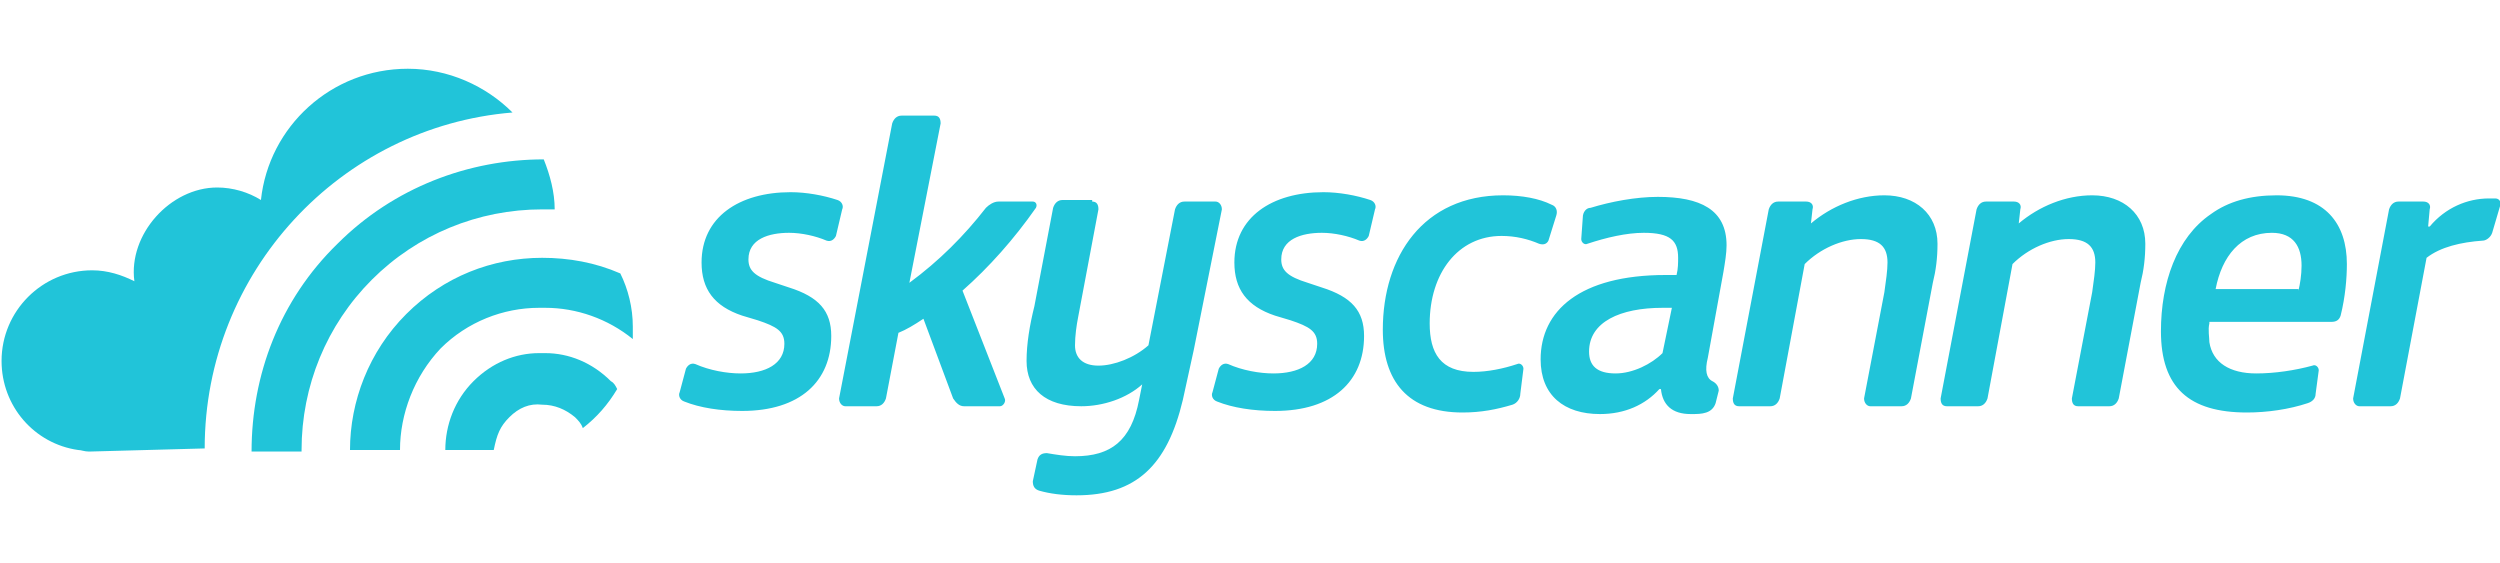
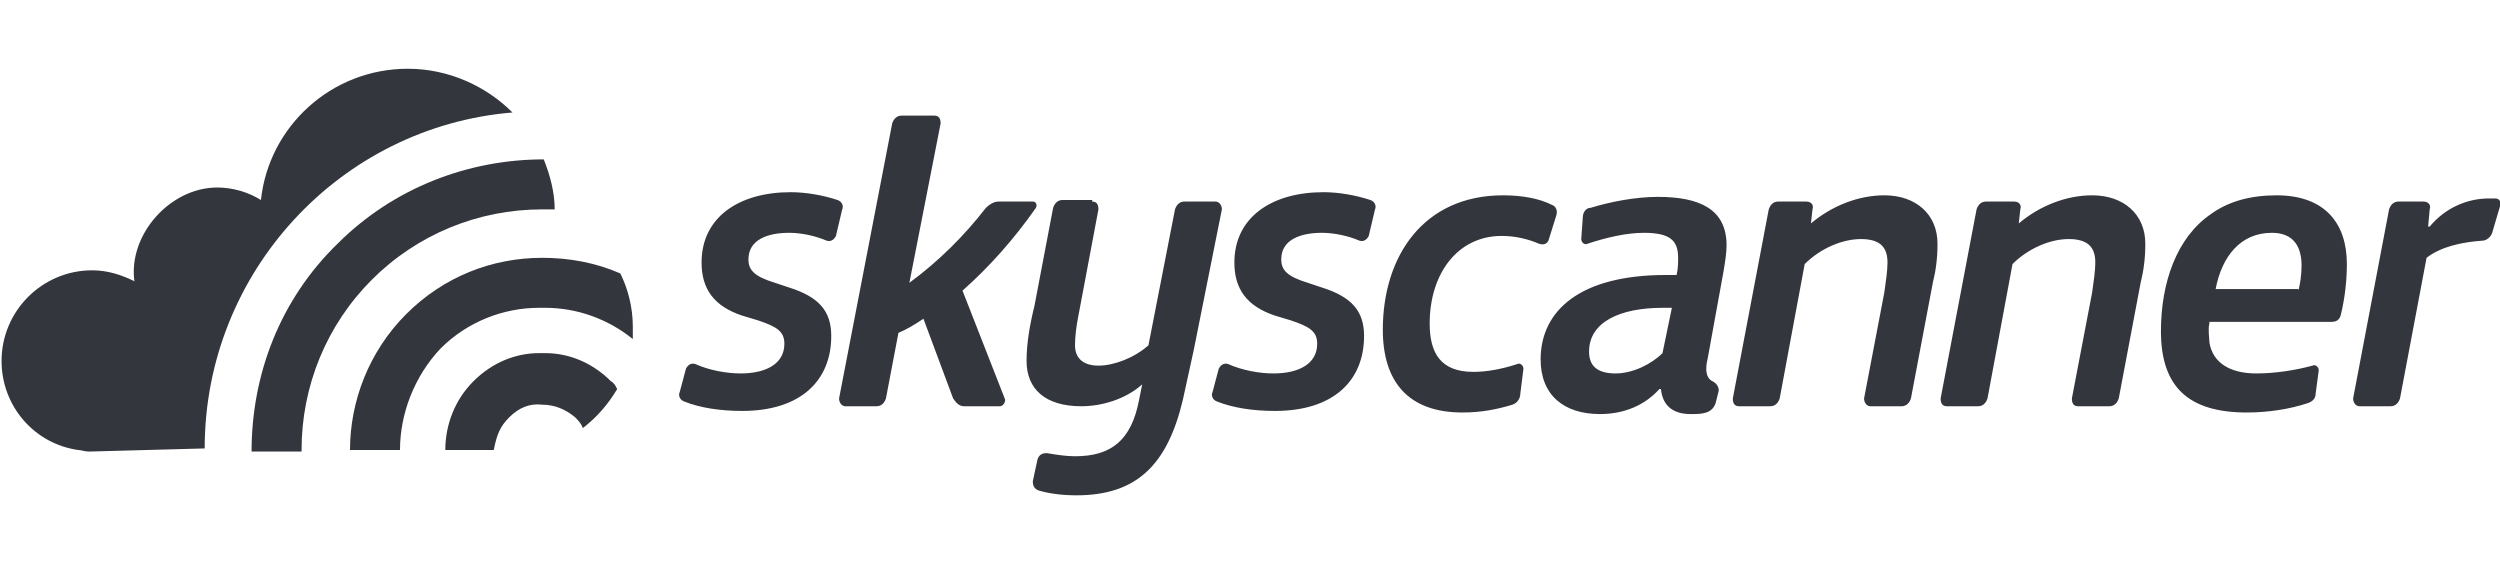
<svg xmlns="http://www.w3.org/2000/svg" viewBox="0 0 160 36" enable-background="new 0 0 160 36">
-   <g fill="#21C4D9">
+   <g fill="#34363d">
    <path d="M53.5 15.1c-.1.2-.3.4-.6.3-.7-.3-1.6-.5-2.4-.5-1.3 0-2.6.4-2.6 1.7 0 .7.4 1.1 1.7 1.5l.9.3c1.9.6 2.7 1.5 2.7 3.1 0 2.9-2 4.8-5.7 4.8-1.4 0-2.7-.2-3.7-.6-.3-.1-.4-.4-.3-.6l.4-1.5c.1-.2.3-.4.6-.3.9.4 2 .6 2.9.6 1.6 0 2.8-.6 2.8-1.9 0-.8-.5-1.1-1.7-1.5l-1-.3c-1.8-.6-2.6-1.7-2.6-3.4 0-2.9 2.4-4.5 5.7-4.5 1 0 2.1.2 3 .5.3.1.4.4.3.6l-.4 1.7zM59.8 7.4c.3 0 .4.2.4.5l-2 10.2c1.9-1.4 3.5-3 4.9-4.8.2-.2.5-.4.8-.4h2.2c.2 0 .3.2.2.4-1.4 2-3 3.8-4.7 5.3l2.7 6.9c.1.2-.1.5-.3.5h-2.3c-.3 0-.5-.2-.7-.5l-1.9-5.1c-.6.4-1.1.7-1.6.9l-.8 4.2c-.1.3-.3.5-.6.5h-2c-.2 0-.4-.2-.4-.5l3.4-17.6c.1-.3.3-.5.6-.5h2.1zM69.9 12.9c.3 0 .4.2.4.5l-1.3 6.9c-.1.5-.2 1.2-.2 1.8 0 .8.5 1.3 1.5 1.3s2.3-.5 3.2-1.3l1.7-8.7c.1-.3.3-.5.6-.5h2c.2 0 .4.2.4.5l-1.8 9-.7 3.2c-1 4.2-3 6.1-6.8 6.1-.9 0-1.7-.1-2.4-.3-.3-.1-.4-.3-.4-.6l.3-1.4c.1-.3.3-.4.6-.4.6.1 1.2.2 1.8.2 2.3 0 3.6-1 4.1-3.6l.2-1c-1 .9-2.5 1.4-3.9 1.4-2.3 0-3.5-1.1-3.5-2.9 0-1.1.2-2.3.5-3.5l1.2-6.3c.1-.3.3-.5.6-.5h1.9zM87.6 15.1c-.1.2-.3.4-.6.3-.7-.3-1.6-.5-2.4-.5-1.3 0-2.6.4-2.6 1.7 0 .7.4 1.1 1.7 1.5l.9.3c1.9.6 2.7 1.5 2.7 3.1 0 2.9-2 4.8-5.7 4.8-1.4 0-2.7-.2-3.7-.6-.3-.1-.4-.4-.3-.6l.4-1.5c.1-.2.3-.4.6-.3.9.4 2 .6 2.9.6 1.6 0 2.8-.6 2.8-1.9 0-.8-.5-1.1-1.7-1.5l-1-.3c-1.8-.6-2.6-1.7-2.6-3.4 0-2.9 2.4-4.5 5.7-4.5 1 0 2.1.2 3 .5.3.1.4.4.3.6l-.4 1.7zM99.1 15.4c-.1.2-.3.3-.6.2-.7-.3-1.5-.5-2.4-.5-2.8 0-4.6 2.4-4.6 5.6 0 1.9.7 3.1 2.8 3.1.9 0 1.9-.2 2.8-.5.2-.1.4.1.4.3l-.2 1.6c0 .3-.2.6-.5.7-1 .3-2 .5-3.2.5-3.5 0-5.1-2-5.1-5.3 0-4.7 2.6-8.6 7.7-8.6 1.2 0 2.3.2 3.1.6.3.1.4.4.3.7l-.5 1.6zM101.3 13.9c0-.3.2-.6.5-.6 1.3-.4 2.9-.7 4.3-.7 2.7 0 4.4.8 4.4 3.1 0 .5-.1 1.1-.2 1.7l-1 5.5c-.2.8-.1 1.3.3 1.5.2.1.4.3.4.6l-.2.8c-.1.3-.3.5-.6.6-.3.1-.6.1-1 .1-1.2 0-1.8-.6-1.9-1.6h-.1c-.9 1-2.2 1.6-3.8 1.6-2.3 0-3.8-1.2-3.8-3.5 0-3.1 2.5-5.4 8-5.4h.7c.1-.4.1-.8.1-1.1 0-1.1-.5-1.6-2.2-1.6-1.1 0-2.4.3-3.6.7-.2.1-.4-.1-.4-.3l.1-1.4zm5.1 5.8c-2.7 0-4.7.9-4.7 2.8 0 .9.5 1.4 1.7 1.4 1.1 0 2.3-.6 3-1.3l.6-2.9h-.6zM115.6 12.9c.3 0 .5.2.4.5l-.1.9c1.3-1.1 3-1.8 4.7-1.8 2 0 3.4 1.2 3.4 3.1 0 .9-.1 1.7-.3 2.5l-1.4 7.4c-.1.3-.3.5-.6.5h-2c-.2 0-.4-.2-.4-.5l1.3-6.8c.1-.7.2-1.4.2-1.9 0-1-.5-1.5-1.7-1.5s-2.6.6-3.6 1.6l-1.6 8.6c-.1.3-.3.5-.6.5h-2c-.3 0-.4-.2-.4-.5l2.3-12.1c.1-.3.3-.5.6-.5h1.8zM128.9 12.9c.3 0 .5.2.4.5l-.1.9c1.3-1.1 3-1.8 4.7-1.8 2 0 3.4 1.2 3.4 3.1 0 .9-.1 1.7-.3 2.5l-1.4 7.4c-.1.3-.3.5-.6.5h-2c-.3 0-.4-.2-.4-.5l1.3-6.8c.1-.7.2-1.4.2-1.9 0-1-.5-1.5-1.7-1.5s-2.6.6-3.6 1.6l-1.6 8.6c-.1.3-.3.5-.6.5h-2c-.3 0-.4-.2-.4-.5l2.3-12.1c.1-.3.3-.5.6-.5h1.8zM141.4 20.7c-.1.4 0 .9 0 1.2.2 1.3 1.3 2 3 2 1.2 0 2.5-.2 3.6-.5.2-.1.4.1.4.3l-.2 1.5c0 .3-.2.5-.5.6-1.2.4-2.6.6-3.9.6-3.7 0-5.5-1.6-5.5-5.2 0-3.1 1-6 3.2-7.5 1.1-.8 2.5-1.2 4.2-1.2 3.1 0 4.5 1.8 4.5 4.4 0 .9-.1 2.1-.4 3.3-.1.3-.3.4-.6.4h-7.8zm5.7-2.1c.1-.4.2-1 .2-1.6 0-1.2-.5-2.1-1.9-2.1-2 0-3.2 1.5-3.6 3.6h5.3zM155.1 12.9c.3 0 .5.2.4.5l-.1 1.1h.1c1-1.2 2.4-1.8 3.8-1.8h.4c.3 0 .4.3.3.5l-.5 1.7c-.1.3-.4.5-.6.5-1.4.1-2.7.4-3.6 1.1l-1.7 9c-.1.3-.3.5-.6.5h-2c-.2 0-.4-.2-.4-.5l2.3-12.1c.1-.3.3-.5.6-.5h1.6z" />
  </g>
-   <path fill="#21C4D9" d="M21.6 15.6c3.6-3.6 8.4-5.4 13.2-5.4.4 1 .7 2.1.7 3.2h-.8c-4.1 0-8 1.6-10.9 4.5-2.9 2.9-4.5 6.8-4.5 10.9v.1h-3.2c0-4.9 1.8-9.7 5.5-13.3zm18.9 6.1v-.8c0-1.2-.3-2.4-.8-3.4-1.6-.7-3.3-1-5-1-3.2 0-6.3 1.2-8.7 3.6-2.4 2.4-3.6 5.6-3.6 8.7h3.2c0-2.3.9-4.7 2.6-6.5 1.7-1.7 4-2.6 6.3-2.6h.4c2 0 4 .7 5.6 2zm-32-3.8zm30.6 6.5c-1.2-1.2-2.7-1.8-4.2-1.8h-.4c-1.5 0-3 .6-4.2 1.8-1.2 1.2-1.8 2.8-1.8 4.4h3.1c.2-1 .4-1.5 1-2.1.6-.6 1.3-.9 2.1-.8.8 0 1.5.3 2.1.8.2.2.4.4.5.7.9-.7 1.6-1.5 2.2-2.5-.1-.2-.2-.4-.4-.5zm-26 4.3c0-11.3 8.7-20.6 19.7-21.5-1.7-1.7-4.1-2.8-6.7-2.8-4.9 0-8.9 3.7-9.4 8.4-.8-.5-1.8-.8-2.8-.8-3 0-5.7 3-5.3 6-.8-.4-1.7-.7-2.7-.7-3.2 0-5.8 2.6-5.8 5.8 0 2.9 2.1 5.3 4.9 5.7.2 0 .4.1.7.1l7.4-.2zm-4.6-10.9zm0 0z" />
+   <path fill="#34363d" d="M21.6 15.6c3.6-3.6 8.4-5.4 13.2-5.4.4 1 .7 2.1.7 3.2h-.8c-4.1 0-8 1.6-10.9 4.5-2.9 2.9-4.5 6.8-4.5 10.9v.1h-3.2c0-4.9 1.8-9.7 5.5-13.3zm18.9 6.1v-.8c0-1.2-.3-2.4-.8-3.4-1.6-.7-3.3-1-5-1-3.2 0-6.3 1.2-8.7 3.6-2.4 2.4-3.6 5.6-3.6 8.7h3.2c0-2.3.9-4.7 2.6-6.5 1.7-1.7 4-2.6 6.3-2.6h.4c2 0 4 .7 5.6 2zm-32-3.8zm30.6 6.5c-1.2-1.2-2.7-1.8-4.2-1.8h-.4c-1.5 0-3 .6-4.2 1.8-1.2 1.2-1.8 2.8-1.8 4.4h3.1c.2-1 .4-1.5 1-2.1.6-.6 1.3-.9 2.1-.8.8 0 1.5.3 2.1.8.2.2.4.4.5.7.9-.7 1.6-1.5 2.2-2.5-.1-.2-.2-.4-.4-.5zm-26 4.3c0-11.3 8.7-20.6 19.7-21.5-1.7-1.7-4.1-2.8-6.7-2.8-4.9 0-8.9 3.7-9.4 8.4-.8-.5-1.8-.8-2.8-.8-3 0-5.7 3-5.3 6-.8-.4-1.7-.7-2.7-.7-3.2 0-5.8 2.6-5.8 5.8 0 2.9 2.1 5.3 4.9 5.7.2 0 .4.1.7.1l7.4-.2zm-4.6-10.9zm0 0z" />
</svg>
